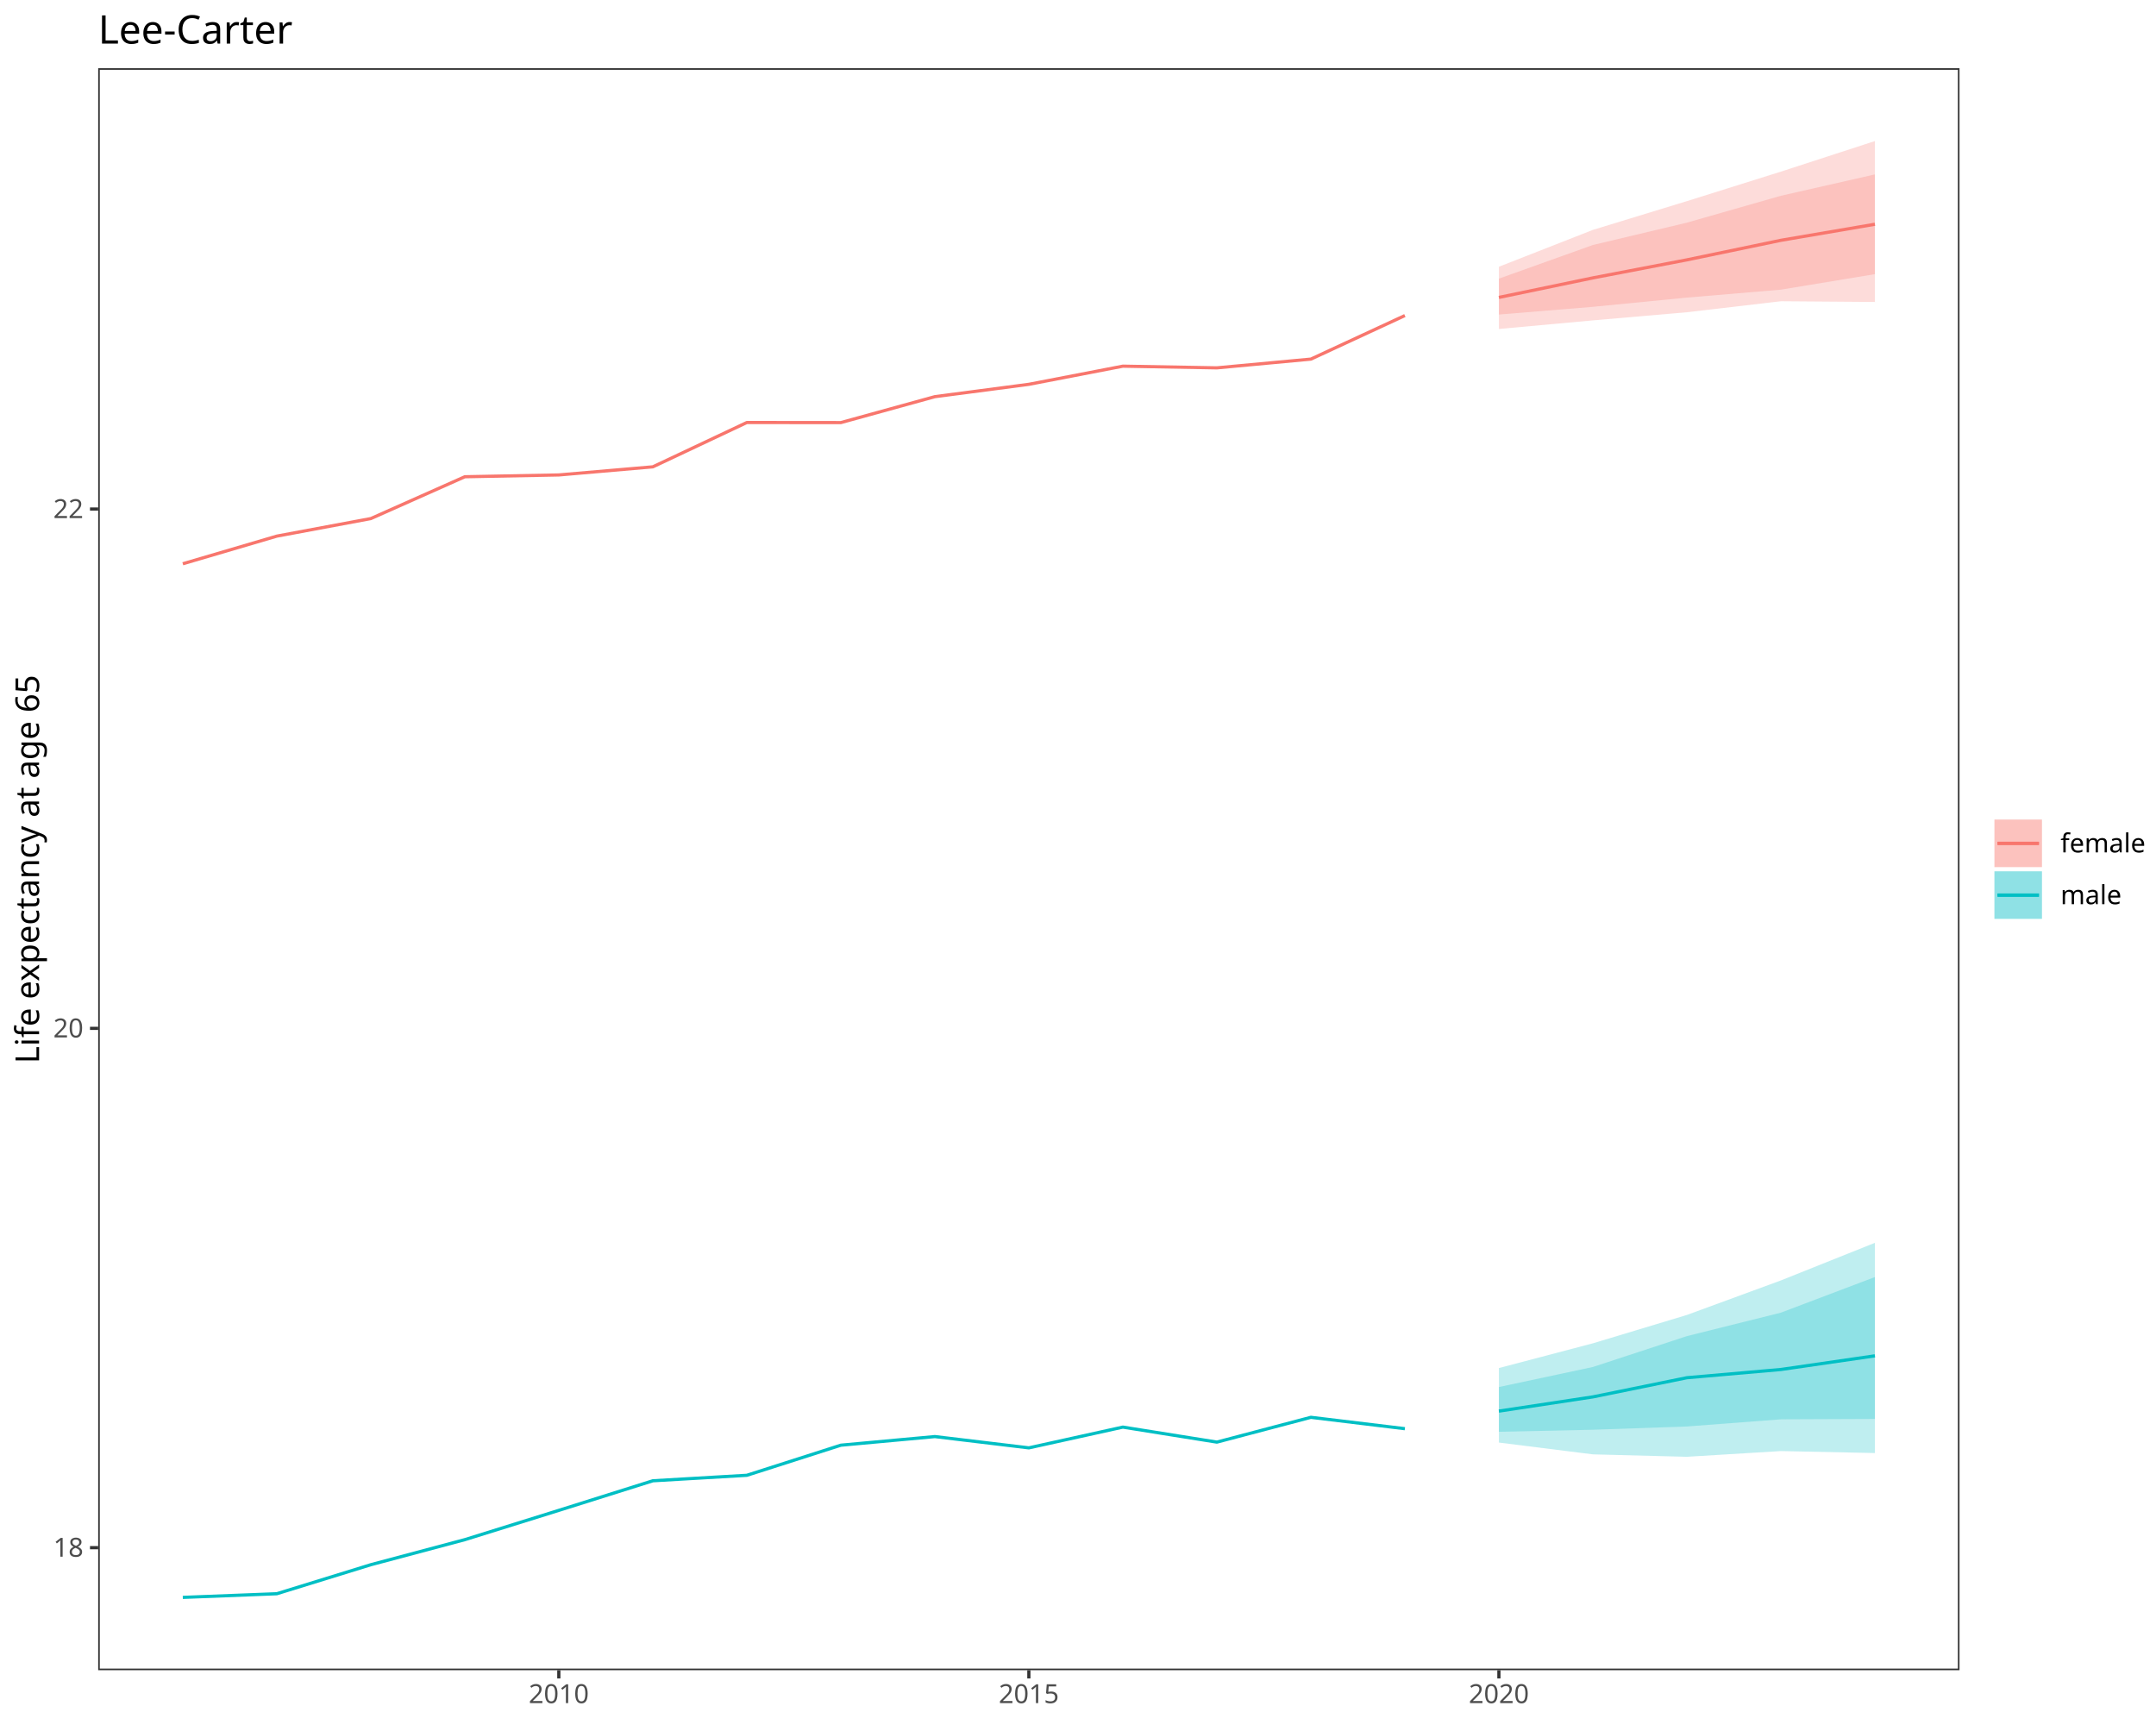
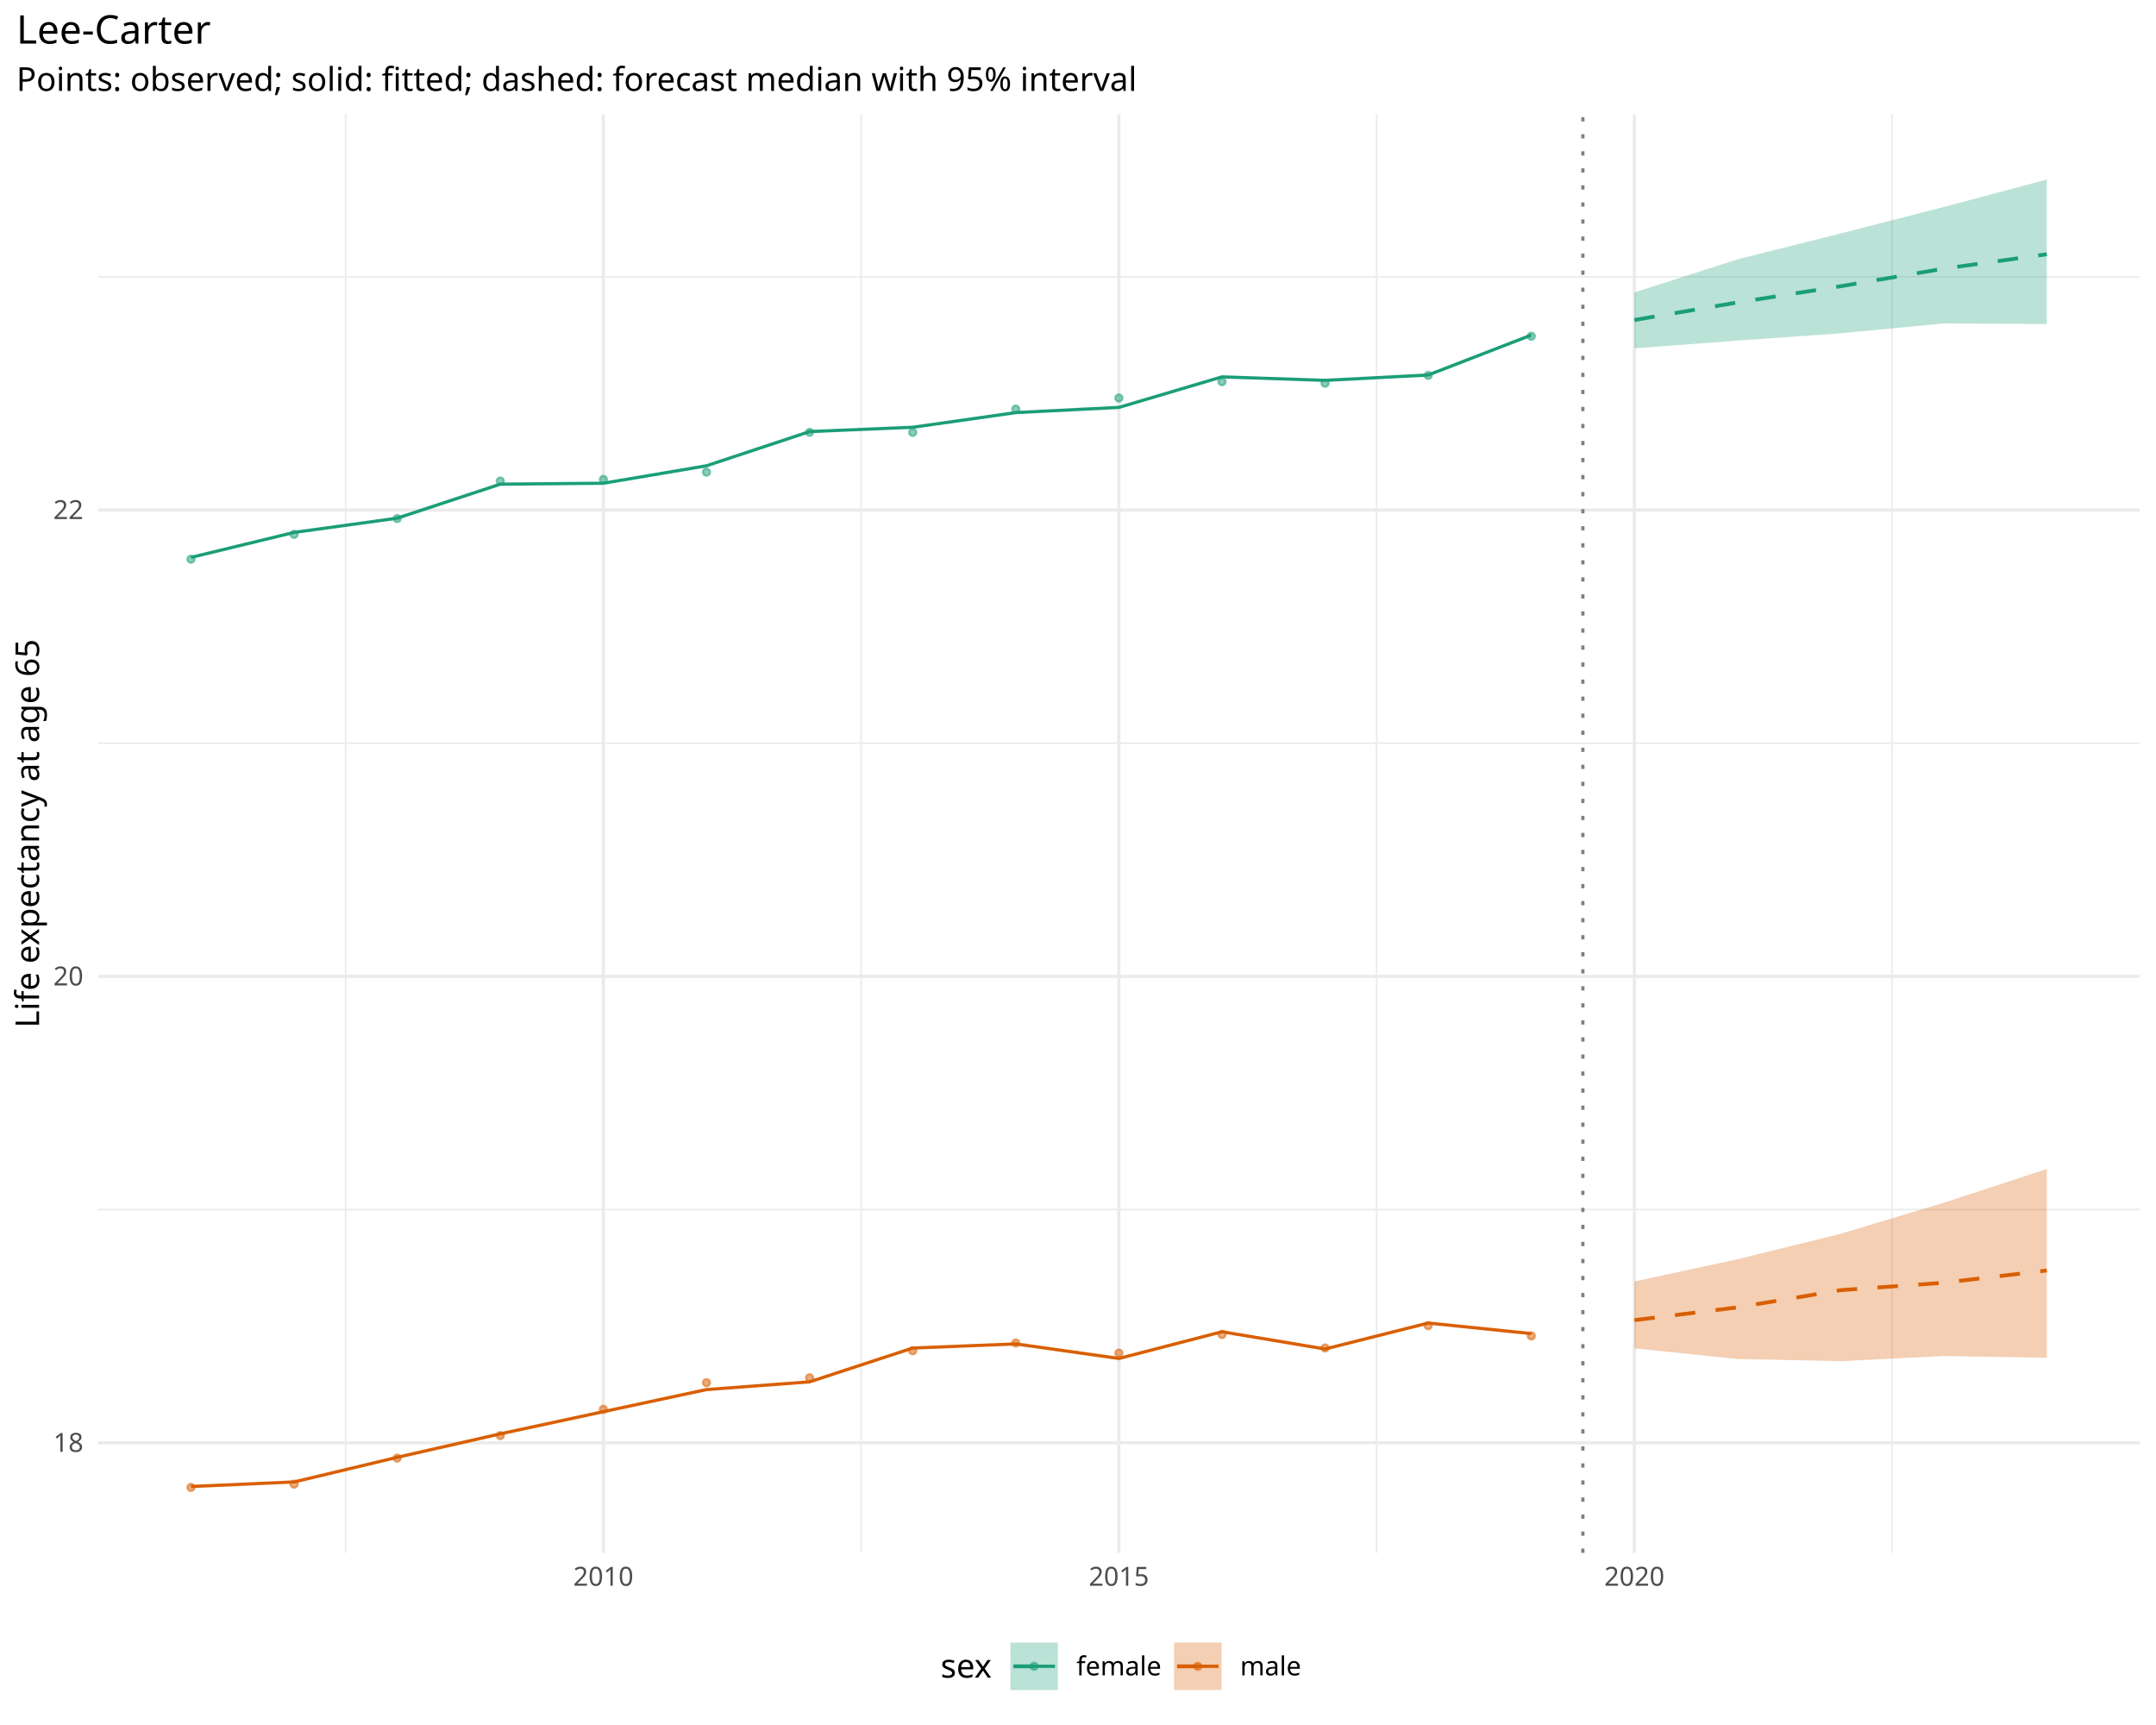
<svg xmlns="http://www.w3.org/2000/svg" class="svglite" data-engine-version="2.0" width="720.00pt" height="576.00pt" viewBox="0 0 720.00 576.00">
  <defs>
    <style type="text/css">
    .svglite line, .svglite polyline, .svglite polygon, .svglite path, .svglite rect, .svglite circle {
      fill: none;
      stroke: #000000;
      stroke-linecap: round;
      stroke-linejoin: round;
      stroke-miterlimit: 10.00;
    }
  </style>
  </defs>
  <rect width="100%" height="100%" style="stroke: none; fill: #FFFFFF;" />
  <defs>
    <clipPath id="cpMC4wMHw3MjAuMDB8MC4wMHw1NzYuMDA=">
      <rect x="0.00" y="0.00" width="720.00" height="576.00" />
    </clipPath>
  </defs>
  <g clip-path="url(#cpMC4wMHw3MjAuMDB8MC4wMHw1NzYuMDA=)">
-     <rect x="0.00" y="0.00" width="720.00" height="576.00" style="stroke-width: 1.07; stroke: #FFFFFF; fill: #FFFFFF;" />
+     <rect x="0.00" y="0.00" width="720.00" height="576.00" style="stroke-width: 1.07; stroke: none; fill: #FFFFFF;" />
  </g>
  <defs>
-     <clipPath id="cpMzIuNzl8NjU0LjM5fDIyLjc4fDU1Ny43MQ==">
-       <rect x="32.79" y="22.78" width="621.59" height="534.92" />
+     <clipPath id="cpMzIuNzl8NzE0LjUyfDM4LjEyfDUxOC41MQ==">
+       <rect x="32.79" y="38.12" width="681.73" height="480.39" />
    </clipPath>
  </defs>
-   <g clip-path="url(#cpMzIuNzl8NjU0LjM5fDIyLjc4fDU1Ny43MQ==)">
-     <rect x="32.79" y="22.78" width="621.59" height="534.92" style="stroke-width: 1.07; stroke: none; fill: #FFFFFF;" />
-     <polygon points="500.56,89.07 531.95,76.76 563.34,67.16 594.74,57.31 626.13,47.10 626.13,100.83 594.74,100.59 563.34,104.26 531.95,106.98 500.56,109.85 " style="stroke-width: 0.00; stroke: none; stroke-linecap: butt; fill: #F8766D; fill-opacity: 0.25;" />
-     <polyline points="500.56,89.07 531.95,76.76 563.34,67.16 594.74,57.31 626.13,47.10 " style="stroke-width: 1.07; stroke: none; stroke-linecap: butt;" />
-     <polyline points="626.13,100.83 594.74,100.59 563.34,104.26 531.95,106.98 500.56,109.85 " style="stroke-width: 1.07; stroke: none; stroke-linecap: butt;" />
-     <polygon points="500.56,456.81 531.95,448.55 563.34,439.08 594.74,427.55 626.13,414.99 626.13,485.19 594.74,484.53 563.34,486.44 531.95,485.63 500.56,481.69 " style="stroke-width: 0.00; stroke: none; stroke-linecap: butt; fill: #00BFC4; fill-opacity: 0.25;" />
-     <polyline points="500.56,456.81 531.95,448.55 563.34,439.08 594.74,427.55 626.13,414.99 " style="stroke-width: 1.07; stroke: none; stroke-linecap: butt;" />
-     <polyline points="626.13,485.19 594.74,484.53 563.34,486.44 531.95,485.63 500.56,481.69 " style="stroke-width: 1.07; stroke: none; stroke-linecap: butt;" />
-     <polygon points="500.56,93.04 531.95,81.81 563.34,74.35 594.74,65.37 626.13,58.24 626.13,91.54 594.74,96.72 563.34,99.37 531.95,102.45 500.56,105.03 " style="stroke-width: 0.00; stroke: none; stroke-linecap: butt; fill: #F8766D; fill-opacity: 0.25;" />
-     <polyline points="500.56,93.04 531.95,81.81 563.34,74.35 594.74,65.37 626.13,58.24 " style="stroke-width: 1.07; stroke: none; stroke-linecap: butt;" />
-     <polyline points="626.13,91.54 594.74,96.72 563.34,99.37 531.95,102.45 500.56,105.03 " style="stroke-width: 1.07; stroke: none; stroke-linecap: butt;" />
-     <polygon points="500.56,463.15 531.95,456.45 563.34,446.15 594.74,438.31 626.13,426.42 626.13,473.80 594.74,473.93 563.34,476.32 531.95,477.41 500.56,478.09 " style="stroke-width: 0.00; stroke: none; stroke-linecap: butt; fill: #00BFC4; fill-opacity: 0.25;" />
-     <polyline points="500.56,463.15 531.95,456.45 563.34,446.15 594.74,438.31 626.13,426.42 " style="stroke-width: 1.07; stroke: none; stroke-linecap: butt;" />
-     <polyline points="626.13,473.80 594.74,473.93 563.34,476.32 531.95,477.41 500.56,478.09 " style="stroke-width: 1.07; stroke: none; stroke-linecap: butt;" />
-     <polyline points="500.56,99.31 531.95,92.79 563.34,86.77 594.74,80.24 626.13,74.88 " style="stroke-width: 1.07; stroke: #F8766D; stroke-linecap: butt;" />
-     <polyline points="500.56,471.19 531.95,466.44 563.34,460.04 594.74,457.29 626.13,452.73 " style="stroke-width: 1.07; stroke: #00BFC4; stroke-linecap: butt;" />
-     <polyline points="61.05,188.25 92.44,179.02 123.83,173.16 155.23,159.19 186.62,158.59 218.02,155.88 249.41,141.08 280.80,141.11 312.20,132.45 343.59,128.33 374.98,122.27 406.38,122.83 437.77,119.91 469.16,105.37 " style="stroke-width: 1.07; stroke: #F8766D; stroke-linecap: butt;" />
-     <polyline points="61.05,533.39 92.44,532.17 123.83,522.48 155.23,514.11 186.62,504.33 218.02,494.45 249.41,492.62 280.80,482.57 312.20,479.69 343.59,483.46 374.98,476.53 406.38,481.54 437.77,473.26 469.16,477.06 " style="stroke-width: 1.07; stroke: #00BFC4; stroke-linecap: butt;" />
-     <rect x="32.79" y="22.78" width="621.59" height="534.92" style="stroke-width: 1.07; stroke: #333333;" />
+   <g clip-path="url(#cpMzIuNzl8NzE0LjUyfDM4LjEyfDUxOC41MQ==)">
+     <polyline points="32.79,403.89 714.52,403.89 " style="stroke-width: 0.53; stroke: #EBEBEB; stroke-linecap: butt;" />
+     <polyline points="32.79,248.17 714.52,248.17 " style="stroke-width: 0.53; stroke: #EBEBEB; stroke-linecap: butt;" />
+     <polyline points="32.79,92.44 714.52,92.44 " style="stroke-width: 0.53; stroke: #EBEBEB; stroke-linecap: butt;" />
+     <polyline points="115.43,518.51 115.43,38.12 " style="stroke-width: 0.53; stroke: #EBEBEB; stroke-linecap: butt;" />
+     <polyline points="287.58,518.51 287.58,38.12 " style="stroke-width: 0.53; stroke: #EBEBEB; stroke-linecap: butt;" />
+     <polyline points="459.73,518.51 459.73,38.12 " style="stroke-width: 0.53; stroke: #EBEBEB; stroke-linecap: butt;" />
+     <polyline points="631.89,518.51 631.89,38.12 " style="stroke-width: 0.53; stroke: #EBEBEB; stroke-linecap: butt;" />
+     <polyline points="32.79,481.76 714.52,481.76 " style="stroke-width: 1.07; stroke: #EBEBEB; stroke-linecap: butt;" />
+     <polyline points="32.79,326.03 714.52,326.03 " style="stroke-width: 1.07; stroke: #EBEBEB; stroke-linecap: butt;" />
+     <polyline points="32.79,170.30 714.52,170.30 " style="stroke-width: 1.07; stroke: #EBEBEB; stroke-linecap: butt;" />
+     <polyline points="201.50,518.51 201.50,38.12 " style="stroke-width: 1.07; stroke: #EBEBEB; stroke-linecap: butt;" />
+     <polyline points="373.66,518.51 373.66,38.12 " style="stroke-width: 1.07; stroke: #EBEBEB; stroke-linecap: butt;" />
+     <polyline points="545.81,518.51 545.81,38.12 " style="stroke-width: 1.07; stroke: #EBEBEB; stroke-linecap: butt;" />
+     <polygon points="545.81,97.65 580.24,86.59 614.67,77.97 649.10,69.12 683.53,59.95 683.53,108.20 649.10,107.99 614.67,111.29 580.24,113.73 545.81,116.30 " style="stroke-width: 0.00; stroke: none; stroke-linecap: butt; fill: #1B9E77; fill-opacity: 0.30;" />
+     <polyline points="545.81,97.65 580.24,86.59 614.67,77.97 649.10,69.12 683.53,59.95 " style="stroke-width: 1.07; stroke: none; stroke-linecap: butt;" />
+     <polyline points="683.53,108.20 649.10,107.99 614.67,111.29 580.24,113.73 545.81,116.30 " style="stroke-width: 1.07; stroke: none; stroke-linecap: butt;" />
+     <polygon points="545.81,427.90 580.24,420.48 614.67,411.97 649.10,401.62 683.53,390.34 683.53,453.39 649.10,452.79 614.67,454.51 580.24,453.78 545.81,450.24 " style="stroke-width: 0.00; stroke: none; stroke-linecap: butt; fill: #D95F02; fill-opacity: 0.30;" />
+     <polyline points="545.81,427.90 580.24,420.48 614.67,411.97 649.10,401.62 683.53,390.34 " style="stroke-width: 1.07; stroke: none; stroke-linecap: butt;" />
+     <polyline points="683.53,453.39 649.10,452.79 614.67,454.51 580.24,453.78 545.81,450.24 " style="stroke-width: 1.07; stroke: none; stroke-linecap: butt;" />
+     <polyline points="545.81,106.85 580.24,100.99 614.67,95.58 649.10,89.71 683.53,84.90 " style="stroke-width: 1.28; stroke: #1B9E77; stroke-dasharray: 6.83,6.83; stroke-linecap: butt;" />
+     <polyline points="545.81,440.82 580.24,436.55 614.67,430.80 649.10,428.33 683.53,424.23 " style="stroke-width: 1.28; stroke: #D95F02; stroke-dasharray: 6.83,6.83; stroke-linecap: butt;" />
+     <polyline points="63.78,186.12 98.21,177.78 132.64,173.03 167.07,161.67 201.50,161.36 235.93,155.53 270.37,144.11 304.80,142.67 339.23,137.77 373.66,136.04 408.09,125.84 442.52,127.01 476.95,125.22 511.38,111.88 " style="stroke-width: 1.07; stroke: #1B9E77; stroke-linecap: butt;" />
+     <polyline points="63.78,496.36 98.21,494.84 132.64,486.62 167.07,478.78 201.50,471.37 235.93,464.00 270.37,461.41 304.80,450.13 339.23,448.75 373.66,453.61 408.09,444.69 442.52,450.45 476.95,441.78 511.38,445.31 " style="stroke-width: 1.07; stroke: #D95F02; stroke-linecap: butt;" />
+     <circle cx="63.78" cy="186.72" r="1.21" style="stroke-width: 0.71; stroke: #1B9E77; stroke-opacity: 0.50; fill: #1B9E77; fill-opacity: 0.50;" />
+     <circle cx="98.21" cy="178.42" r="1.21" style="stroke-width: 0.71; stroke: #1B9E77; stroke-opacity: 0.50; fill: #1B9E77; fill-opacity: 0.50;" />
+     <circle cx="132.64" cy="173.16" r="1.21" style="stroke-width: 0.71; stroke: #1B9E77; stroke-opacity: 0.50; fill: #1B9E77; fill-opacity: 0.50;" />
+     <circle cx="167.07" cy="160.62" r="1.21" style="stroke-width: 0.71; stroke: #1B9E77; stroke-opacity: 0.50; fill: #1B9E77; fill-opacity: 0.50;" />
+     <circle cx="201.50" cy="160.08" r="1.21" style="stroke-width: 0.71; stroke: #1B9E77; stroke-opacity: 0.50; fill: #1B9E77; fill-opacity: 0.50;" />
+     <circle cx="235.93" cy="157.65" r="1.21" style="stroke-width: 0.71; stroke: #1B9E77; stroke-opacity: 0.50; fill: #1B9E77; fill-opacity: 0.50;" />
+     <circle cx="270.37" cy="144.35" r="1.21" style="stroke-width: 0.71; stroke: #1B9E77; stroke-opacity: 0.50; fill: #1B9E77; fill-opacity: 0.50;" />
+     <circle cx="304.80" cy="144.38" r="1.21" style="stroke-width: 0.71; stroke: #1B9E77; stroke-opacity: 0.50; fill: #1B9E77; fill-opacity: 0.50;" />
+     <circle cx="339.23" cy="136.60" r="1.21" style="stroke-width: 0.71; stroke: #1B9E77; stroke-opacity: 0.50; fill: #1B9E77; fill-opacity: 0.50;" />
+     <circle cx="373.66" cy="132.90" r="1.21" style="stroke-width: 0.71; stroke: #1B9E77; stroke-opacity: 0.50; fill: #1B9E77; fill-opacity: 0.50;" />
+     <circle cx="408.09" cy="127.46" r="1.21" style="stroke-width: 0.71; stroke: #1B9E77; stroke-opacity: 0.50; fill: #1B9E77; fill-opacity: 0.50;" />
+     <circle cx="442.52" cy="127.97" r="1.21" style="stroke-width: 0.71; stroke: #1B9E77; stroke-opacity: 0.50; fill: #1B9E77; fill-opacity: 0.50;" />
+     <circle cx="476.95" cy="125.34" r="1.21" style="stroke-width: 0.71; stroke: #1B9E77; stroke-opacity: 0.50; fill: #1B9E77; fill-opacity: 0.50;" />
+     <circle cx="511.38" cy="112.28" r="1.21" style="stroke-width: 0.71; stroke: #1B9E77; stroke-opacity: 0.50; fill: #1B9E77; fill-opacity: 0.50;" />
+     <circle cx="63.78" cy="496.67" r="1.21" style="stroke-width: 0.71; stroke: #D95F02; stroke-opacity: 0.50; fill: #D95F02; fill-opacity: 0.50;" />
+     <circle cx="98.21" cy="495.58" r="1.21" style="stroke-width: 0.71; stroke: #D95F02; stroke-opacity: 0.50; fill: #D95F02; fill-opacity: 0.50;" />
+     <circle cx="132.64" cy="486.88" r="1.21" style="stroke-width: 0.71; stroke: #D95F02; stroke-opacity: 0.50; fill: #D95F02; fill-opacity: 0.50;" />
+     <circle cx="167.07" cy="479.36" r="1.21" style="stroke-width: 0.71; stroke: #D95F02; stroke-opacity: 0.50; fill: #D95F02; fill-opacity: 0.50;" />
+     <circle cx="201.50" cy="470.58" r="1.21" style="stroke-width: 0.71; stroke: #D95F02; stroke-opacity: 0.50; fill: #D95F02; fill-opacity: 0.50;" />
+     <circle cx="235.93" cy="461.70" r="1.21" style="stroke-width: 0.71; stroke: #D95F02; stroke-opacity: 0.50; fill: #D95F02; fill-opacity: 0.50;" />
+     <circle cx="270.37" cy="460.06" r="1.21" style="stroke-width: 0.71; stroke: #D95F02; stroke-opacity: 0.50; fill: #D95F02; fill-opacity: 0.50;" />
+     <circle cx="304.80" cy="451.04" r="1.21" style="stroke-width: 0.71; stroke: #D95F02; stroke-opacity: 0.50; fill: #D95F02; fill-opacity: 0.50;" />
+     <circle cx="339.23" cy="448.45" r="1.21" style="stroke-width: 0.71; stroke: #D95F02; stroke-opacity: 0.50; fill: #D95F02; fill-opacity: 0.50;" />
+     <circle cx="373.66" cy="451.83" r="1.21" style="stroke-width: 0.71; stroke: #D95F02; stroke-opacity: 0.50; fill: #D95F02; fill-opacity: 0.50;" />
+     <circle cx="408.09" cy="445.61" r="1.21" style="stroke-width: 0.71; stroke: #D95F02; stroke-opacity: 0.50; fill: #D95F02; fill-opacity: 0.50;" />
+     <circle cx="442.52" cy="450.11" r="1.21" style="stroke-width: 0.71; stroke: #D95F02; stroke-opacity: 0.50; fill: #D95F02; fill-opacity: 0.50;" />
+     <circle cx="476.95" cy="442.67" r="1.21" style="stroke-width: 0.71; stroke: #D95F02; stroke-opacity: 0.50; fill: #D95F02; fill-opacity: 0.50;" />
+     <circle cx="511.38" cy="446.08" r="1.21" style="stroke-width: 0.71; stroke: #D95F02; stroke-opacity: 0.50; fill: #D95F02; fill-opacity: 0.50;" />
+     <line x1="528.60" y1="518.51" x2="528.60" y2="38.12" style="stroke-width: 1.07; stroke: #7F7F7F; stroke-dasharray: 1.42,4.27; stroke-linecap: butt;" />
  </g>
  <g clip-path="url(#cpMC4wMHw3MjAuMDB8MC4wMHw1NzYuMDA=)">
-     <text x="27.86" y="519.81" text-anchor="end" style="font-size: 8.80px; fill: #4D4D4D; font-family: sans;" textLength="9.79px" lengthAdjust="spacingAndGlyphs">18</text>
-     <text x="27.86" y="346.41" text-anchor="end" style="font-size: 8.80px; fill: #4D4D4D; font-family: sans;" textLength="9.79px" lengthAdjust="spacingAndGlyphs">20</text>
-     <text x="27.86" y="173.00" text-anchor="end" style="font-size: 8.80px; fill: #4D4D4D; font-family: sans;" textLength="9.79px" lengthAdjust="spacingAndGlyphs">22</text>
-     <polyline points="30.05,516.78 32.79,516.78 " style="stroke-width: 1.07; stroke: #333333; stroke-linecap: butt;" />
-     <polyline points="30.05,343.38 32.79,343.38 " style="stroke-width: 1.07; stroke: #333333; stroke-linecap: butt;" />
-     <polyline points="30.05,169.97 32.79,169.97 " style="stroke-width: 1.07; stroke: #333333; stroke-linecap: butt;" />
-     <polyline points="186.62,560.45 186.62,557.71 " style="stroke-width: 1.07; stroke: #333333; stroke-linecap: butt;" />
-     <polyline points="343.59,560.45 343.59,557.71 " style="stroke-width: 1.07; stroke: #333333; stroke-linecap: butt;" />
-     <polyline points="500.56,560.45 500.56,557.71 " style="stroke-width: 1.07; stroke: #333333; stroke-linecap: butt;" />
-     <text x="186.62" y="568.69" text-anchor="middle" style="font-size: 8.80px; fill: #4D4D4D; font-family: sans;" textLength="19.58px" lengthAdjust="spacingAndGlyphs">2010</text>
-     <text x="343.59" y="568.69" text-anchor="middle" style="font-size: 8.80px; fill: #4D4D4D; font-family: sans;" textLength="19.58px" lengthAdjust="spacingAndGlyphs">2015</text>
-     <text x="500.56" y="568.69" text-anchor="middle" style="font-size: 8.80px; fill: #4D4D4D; font-family: sans;" textLength="19.58px" lengthAdjust="spacingAndGlyphs">2020</text>
-     <text transform="translate(13.05,290.24) rotate(-90)" text-anchor="middle" style="font-size: 11.00px; font-family: sans;" textLength="125.39px" lengthAdjust="spacingAndGlyphs">Life expectancy at age 65</text>
-     <rect x="665.35" y="272.96" width="49.18" height="34.56" style="stroke-width: 1.07; stroke: none; fill: #FFFFFF;" />
-     <rect x="665.35" y="272.96" width="17.28" height="17.28" style="stroke-width: 1.07; stroke: none; fill: #FFFFFF;" />
-     <rect x="666.05" y="273.67" width="15.86" height="15.86" style="stroke-width: 1.07; stroke: none; stroke-linecap: butt; fill: #F8766D; fill-opacity: 0.25;" />
-     <rect x="666.05" y="273.67" width="15.86" height="15.86" style="stroke-width: 1.07; stroke: none; stroke-linecap: butt; fill: #F8766D; fill-opacity: 0.25;" />
-     <line x1="667.07" y1="281.60" x2="680.90" y2="281.60" style="stroke-width: 1.07; stroke: #F8766D; stroke-linecap: butt;" />
-     <line x1="667.07" y1="281.60" x2="680.90" y2="281.60" style="stroke-width: 1.07; stroke: #F8766D; stroke-linecap: butt;" />
-     <rect x="665.35" y="290.24" width="17.28" height="17.28" style="stroke-width: 1.07; stroke: none; fill: #FFFFFF;" />
-     <rect x="666.05" y="290.95" width="15.86" height="15.86" style="stroke-width: 1.07; stroke: none; stroke-linecap: butt; fill: #00BFC4; fill-opacity: 0.25;" />
-     <rect x="666.05" y="290.95" width="15.86" height="15.86" style="stroke-width: 1.07; stroke: none; stroke-linecap: butt; fill: #00BFC4; fill-opacity: 0.25;" />
-     <line x1="667.07" y1="298.88" x2="680.90" y2="298.88" style="stroke-width: 1.07; stroke: #00BFC4; stroke-linecap: butt;" />
-     <line x1="667.07" y1="298.88" x2="680.90" y2="298.88" style="stroke-width: 1.07; stroke: #00BFC4; stroke-linecap: butt;" />
-     <text x="688.10" y="284.63" style="font-size: 8.80px; font-family: sans;" textLength="26.42px" lengthAdjust="spacingAndGlyphs">female</text>
-     <text x="688.10" y="301.91" style="font-size: 8.80px; font-family: sans;" textLength="19.08px" lengthAdjust="spacingAndGlyphs">male</text>
-     <text x="32.79" y="14.56" style="font-size: 13.20px; font-family: sans;" textLength="63.10px" lengthAdjust="spacingAndGlyphs">Lee-Carter</text>
+     <text x="27.86" y="484.79" text-anchor="end" style="font-size: 8.80px; fill: #4D4D4D; font-family: sans;" textLength="9.79px" lengthAdjust="spacingAndGlyphs">18</text>
+     <text x="27.86" y="329.06" text-anchor="end" style="font-size: 8.80px; fill: #4D4D4D; font-family: sans;" textLength="9.79px" lengthAdjust="spacingAndGlyphs">20</text>
+     <text x="27.86" y="173.33" text-anchor="end" style="font-size: 8.80px; fill: #4D4D4D; font-family: sans;" textLength="9.79px" lengthAdjust="spacingAndGlyphs">22</text>
+     <text x="201.50" y="529.50" text-anchor="middle" style="font-size: 8.80px; fill: #4D4D4D; font-family: sans;" textLength="19.58px" lengthAdjust="spacingAndGlyphs">2010</text>
+     <text x="373.66" y="529.50" text-anchor="middle" style="font-size: 8.80px; fill: #4D4D4D; font-family: sans;" textLength="19.58px" lengthAdjust="spacingAndGlyphs">2015</text>
+     <text x="545.81" y="529.50" text-anchor="middle" style="font-size: 8.80px; fill: #4D4D4D; font-family: sans;" textLength="19.58px" lengthAdjust="spacingAndGlyphs">2020</text>
+     <text transform="translate(13.05,278.31) rotate(-90)" text-anchor="middle" style="font-size: 11.00px; font-family: sans;" textLength="125.39px" lengthAdjust="spacingAndGlyphs">Life expectancy at age 65</text>
+     <text x="314.11" y="560.19" style="font-size: 11.00px; font-family: sans;" textLength="17.13px" lengthAdjust="spacingAndGlyphs">sex</text>
+     <rect x="337.42" y="548.47" width="15.86" height="15.86" style="stroke-width: 1.07; stroke: none; stroke-linecap: butt; fill: #1B9E77; fill-opacity: 0.30;" />
+     <line x1="338.44" y1="556.40" x2="352.27" y2="556.40" style="stroke-width: 1.28; stroke: #1B9E77; stroke-dasharray: 6.83,6.83; stroke-linecap: butt;" />
+     <line x1="338.44" y1="556.40" x2="352.27" y2="556.40" style="stroke-width: 1.07; stroke: #1B9E77; stroke-linecap: butt;" />
+     <circle cx="345.35" cy="556.40" r="1.21" style="stroke-width: 0.71; stroke: #1B9E77; stroke-opacity: 0.50; fill: #1B9E77; fill-opacity: 0.50;" />
+     <rect x="392.08" y="548.47" width="15.86" height="15.86" style="stroke-width: 1.07; stroke: none; stroke-linecap: butt; fill: #D95F02; fill-opacity: 0.30;" />
+     <line x1="393.10" y1="556.40" x2="406.92" y2="556.40" style="stroke-width: 1.28; stroke: #D95F02; stroke-dasharray: 6.83,6.83; stroke-linecap: butt;" />
+     <line x1="393.10" y1="556.40" x2="406.92" y2="556.40" style="stroke-width: 1.07; stroke: #D95F02; stroke-linecap: butt;" />
+     <circle cx="400.01" cy="556.40" r="1.21" style="stroke-width: 0.71; stroke: #D95F02; stroke-opacity: 0.50; fill: #D95F02; fill-opacity: 0.50;" />
+     <text x="359.47" y="559.43" style="font-size: 8.80px; font-family: sans;" textLength="26.42px" lengthAdjust="spacingAndGlyphs">female</text>
+     <text x="414.13" y="559.43" style="font-size: 8.80px; font-family: sans;" textLength="19.08px" lengthAdjust="spacingAndGlyphs">male</text>
+     <text x="5.48" y="30.35" style="font-size: 11.00px; font-family: sans;" textLength="353.45px" lengthAdjust="spacingAndGlyphs">Points: observed; solid: fitted; dashed: forecast median with 95% interval</text>
+     <text x="5.48" y="14.56" style="font-size: 13.20px; font-family: sans;" textLength="63.10px" lengthAdjust="spacingAndGlyphs">Lee-Carter</text>
  </g>
</svg>
